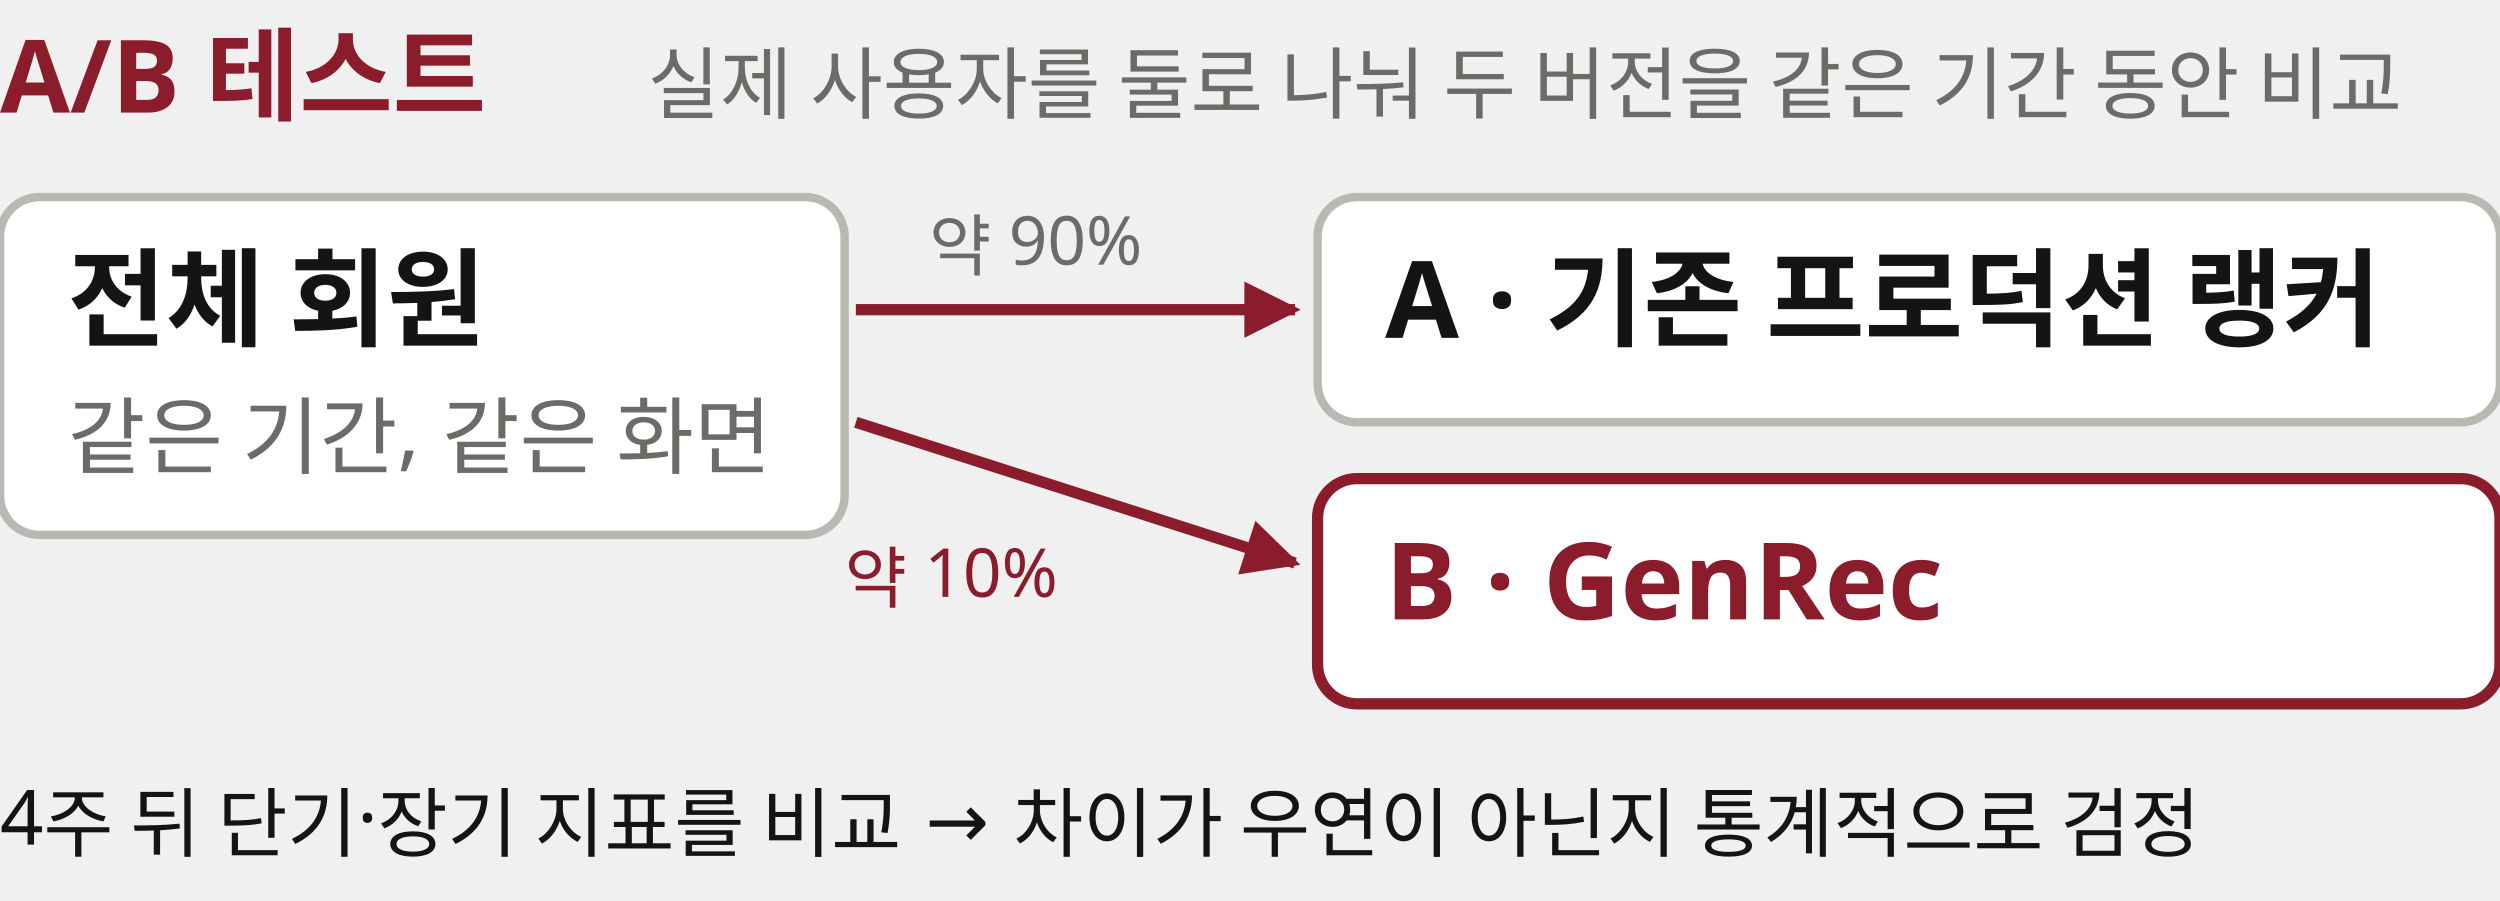
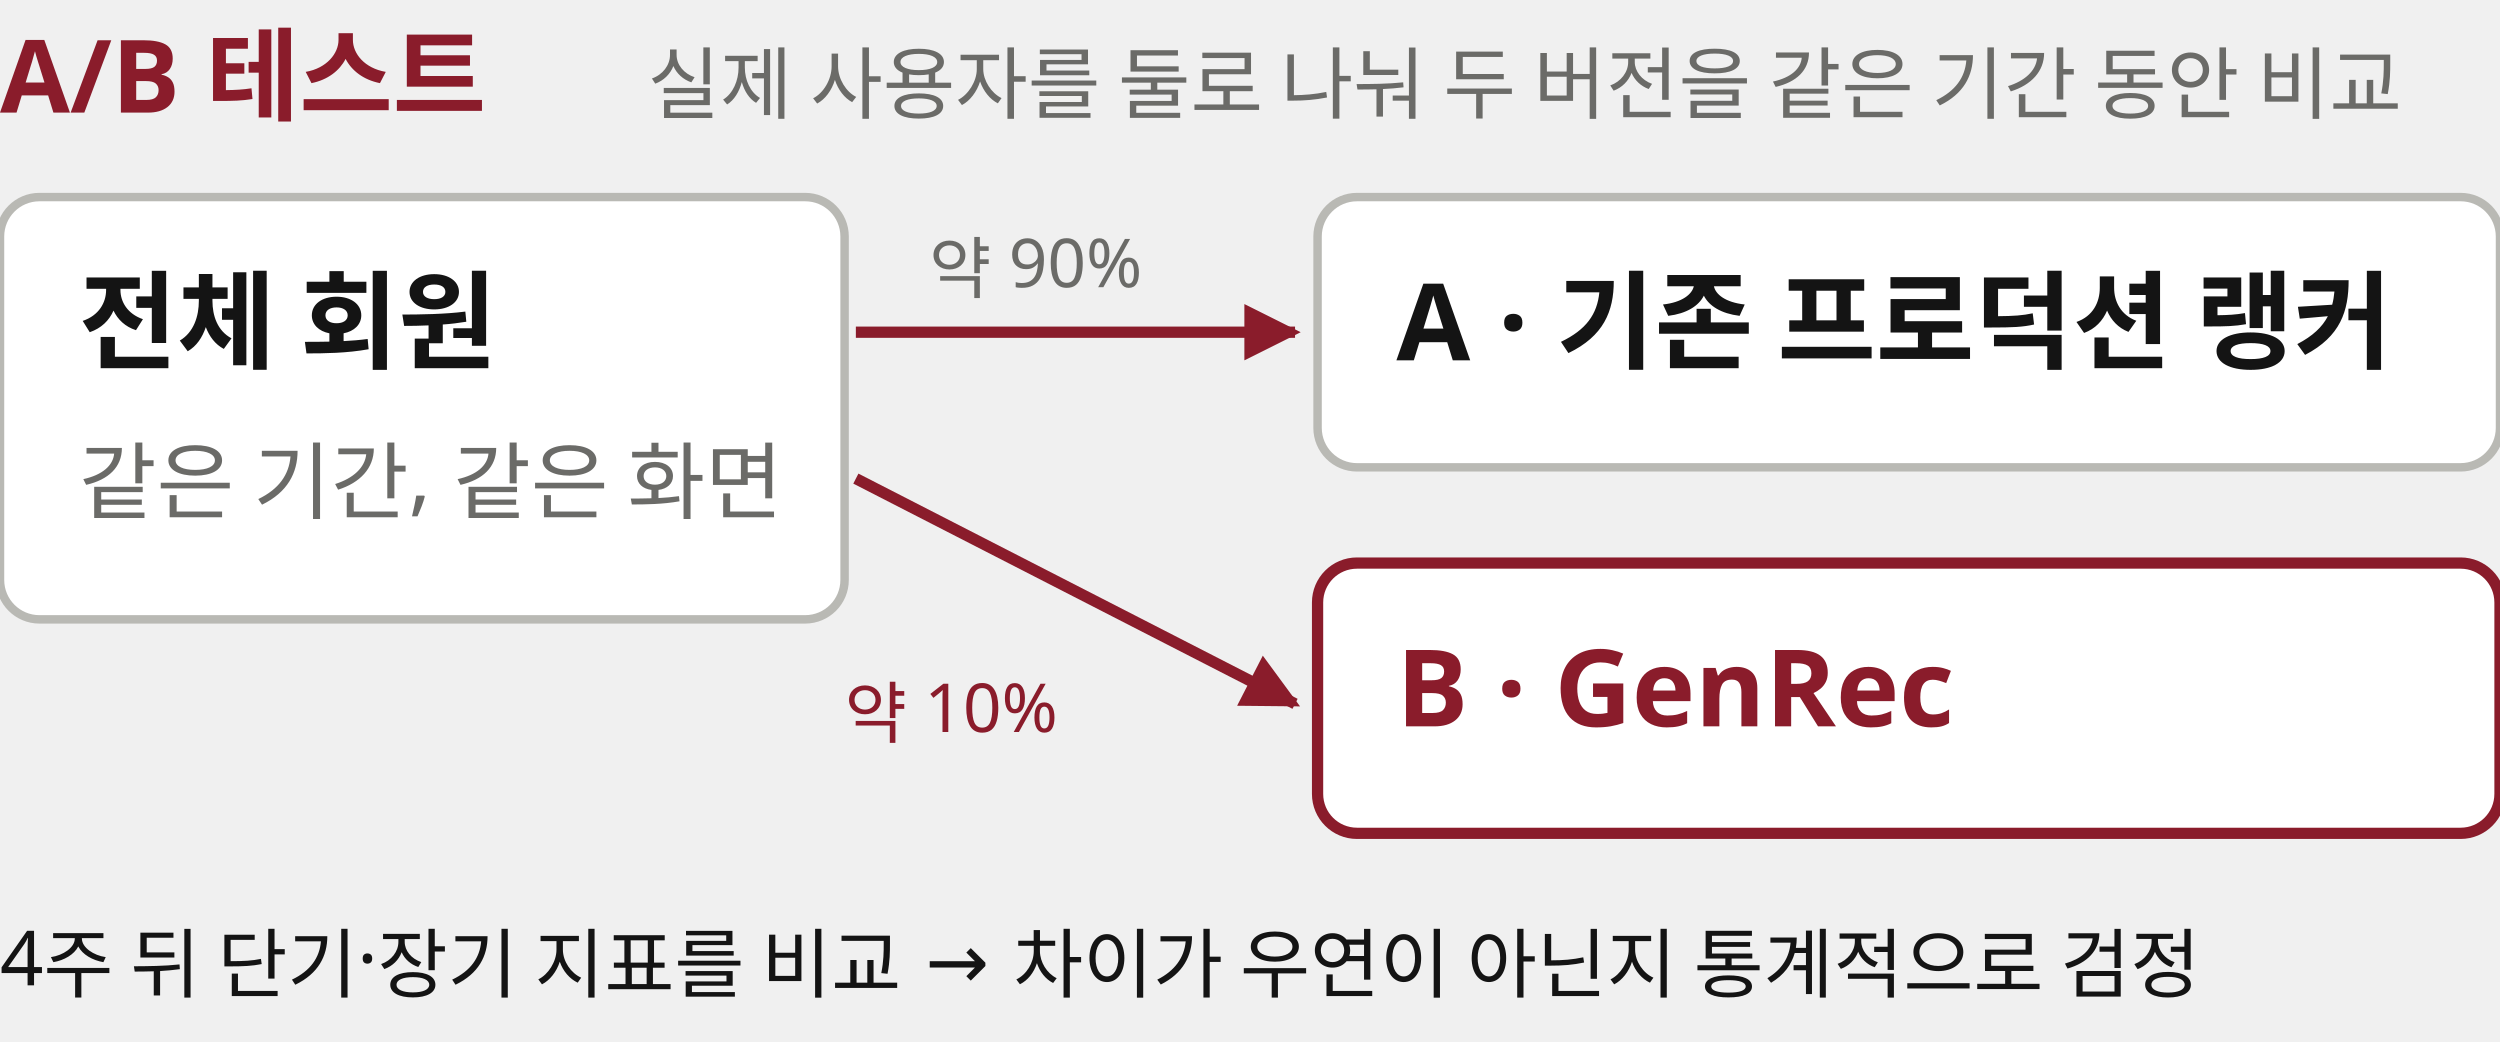
- <svg xmlns="http://www.w3.org/2000/svg" viewBox="0 0 888 320" width="888" height="320">
+ <svg xmlns="http://www.w3.org/2000/svg" viewBox="0 0 888 370" width="888" height="370">
  <defs>
    <marker id="a" viewBox="0 0 10 10" refX="9" refY="5" markerWidth="5" markerHeight="5" orient="auto">
      <path d="M0 0L10 5L0 10z" fill="#8A1C2B" />
    </marker>
  </defs>
  <text x="0" y="40" font-size="36" fill="#8A1C2B" text-anchor="start" font-weight="bold" font-family="NanumGothic, Nanum Gothic, sans-serif">A/B 테스트</text>
  <text x="230" y="40" font-size="28" fill="#6B6B68" text-anchor="start" font-weight="normal" font-family="NanumGothic, Nanum Gothic, sans-serif">실제 사용자를 둘로 나눠 두 버전을 같은 기간 동안 비교</text>
-   <rect x="0" y="70" width="300" height="120" rx="14" fill="#FFFFFF" stroke="#B9B9B4" stroke-width="3" />
-   <text x="24" y="120" font-size="38" fill="#141414" text-anchor="start" font-weight="bold" font-family="NanumGothic, Nanum Gothic, sans-serif">전체 회원</text>
-   <text x="24" y="166" font-size="30" fill="#6B6B68" text-anchor="start" font-weight="normal" font-family="NanumGothic, Nanum Gothic, sans-serif">같은 기간, 같은 화면</text>
-   <line x1="304" y1="110" x2="460" y2="110" stroke="#8A1C2B" stroke-width="4" marker-end="url(#a)" />
-   <line x1="304" y1="150" x2="460" y2="200" stroke="#8A1C2B" stroke-width="4" marker-end="url(#a)" />
-   <text x="330" y="96" font-size="24" fill="#6B6B68" text-anchor="start" font-weight="normal" font-family="NanumGothic, Nanum Gothic, sans-serif">약 90%</text>
-   <text x="300" y="214" font-size="24" fill="#8A1C2B" text-anchor="start" font-weight="normal" font-family="NanumGothic, Nanum Gothic, sans-serif">약 10%</text>
-   <rect x="468" y="70" width="420" height="80" rx="14" fill="#FFFFFF" stroke="#B9B9B4" stroke-width="3" />
-   <text x="492" y="120" font-size="38" fill="#141414" text-anchor="start" font-weight="bold" font-family="NanumGothic, Nanum Gothic, sans-serif">A · 기존 프로덕션 랭커</text>
-   <rect x="468" y="170" width="420" height="80" rx="14" fill="#FFFFFF" stroke="#8A1C2B" stroke-width="4" />
-   <text x="492" y="220" font-size="38" fill="#8A1C2B" text-anchor="start" font-weight="bold" font-family="NanumGothic, Nanum Gothic, sans-serif">B · GenRec</text>
-   <text x="0" y="300" font-size="27" fill="#141414" text-anchor="start" font-weight="normal" font-family="NanumGothic, Nanum Gothic, sans-serif">4주 뒤 단기·장기 지표를 비교 → 차이가 우연이 아닌지 통계적으로 검정</text>
+   <rect x="0" y="70" width="300" height="150" rx="14" fill="#FFFFFF" stroke="#B9B9B4" stroke-width="3" />
+   <text x="28" y="128" font-size="38" fill="#141414" text-anchor="start" font-weight="bold" font-family="NanumGothic, Nanum Gothic, sans-serif">전체 회원</text>
+   <text x="28" y="182" font-size="30" fill="#6B6B68" text-anchor="start" font-weight="normal" font-family="NanumGothic, Nanum Gothic, sans-serif">같은 기간, 같은 화면</text>
+   <line x1="304" y1="118" x2="460" y2="118" stroke="#8A1C2B" stroke-width="4" marker-end="url(#a)" />
+   <line x1="304" y1="170" x2="460" y2="250" stroke="#8A1C2B" stroke-width="4" marker-end="url(#a)" />
+   <text x="330" y="104" font-size="24" fill="#6B6B68" text-anchor="start" font-weight="normal" font-family="NanumGothic, Nanum Gothic, sans-serif">약 90%</text>
+   <text x="300" y="262" font-size="24" fill="#8A1C2B" text-anchor="start" font-weight="normal" font-family="NanumGothic, Nanum Gothic, sans-serif">약 10%</text>
+   <rect x="468" y="70" width="420" height="96" rx="14" fill="#FFFFFF" stroke="#B9B9B4" stroke-width="3" />
+   <text x="496" y="128" font-size="38" fill="#141414" text-anchor="start" font-weight="bold" font-family="NanumGothic, Nanum Gothic, sans-serif">A · 기존 프로덕션 랭커</text>
+   <rect x="468" y="200" width="420" height="96" rx="14" fill="#FFFFFF" stroke="#8A1C2B" stroke-width="4" />
+   <text x="496" y="258" font-size="38" fill="#8A1C2B" text-anchor="start" font-weight="bold" font-family="NanumGothic, Nanum Gothic, sans-serif">B · GenRec</text>
+   <text x="0" y="350" font-size="27" fill="#141414" text-anchor="start" font-weight="normal" font-family="NanumGothic, Nanum Gothic, sans-serif">4주 뒤 단기·장기 지표를 비교 → 차이가 우연이 아닌지 통계적으로 검정</text>
</svg>
